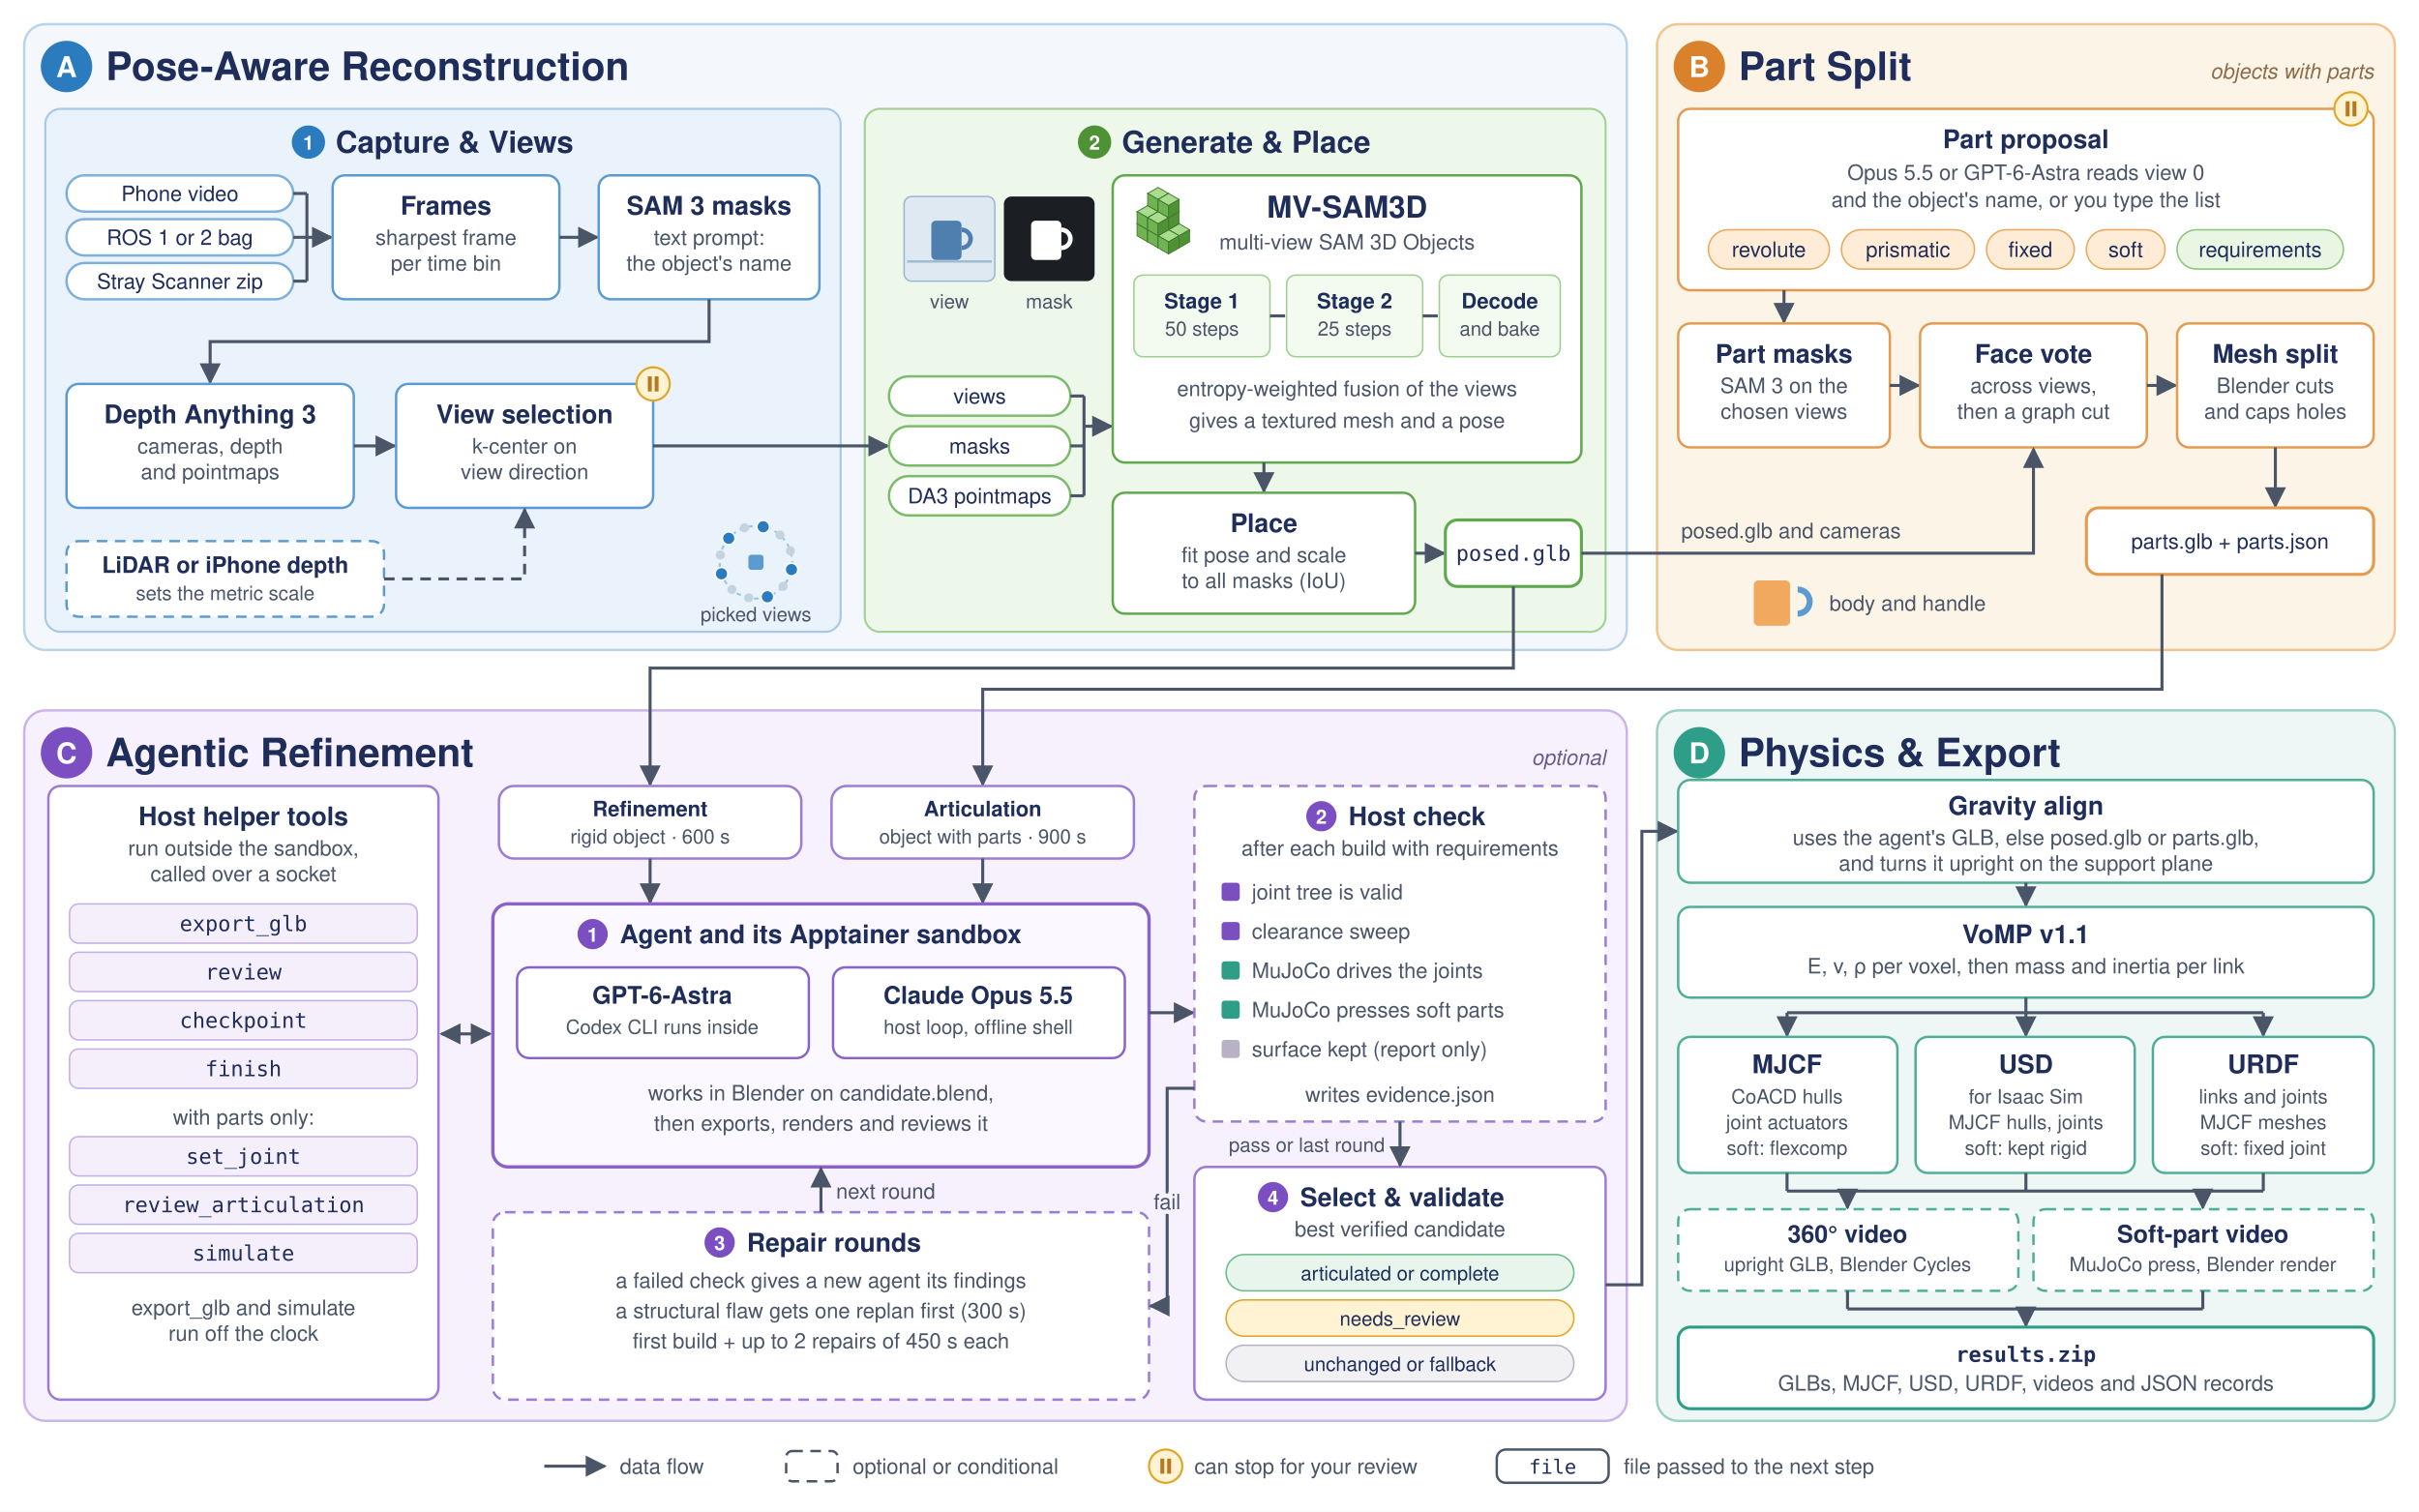
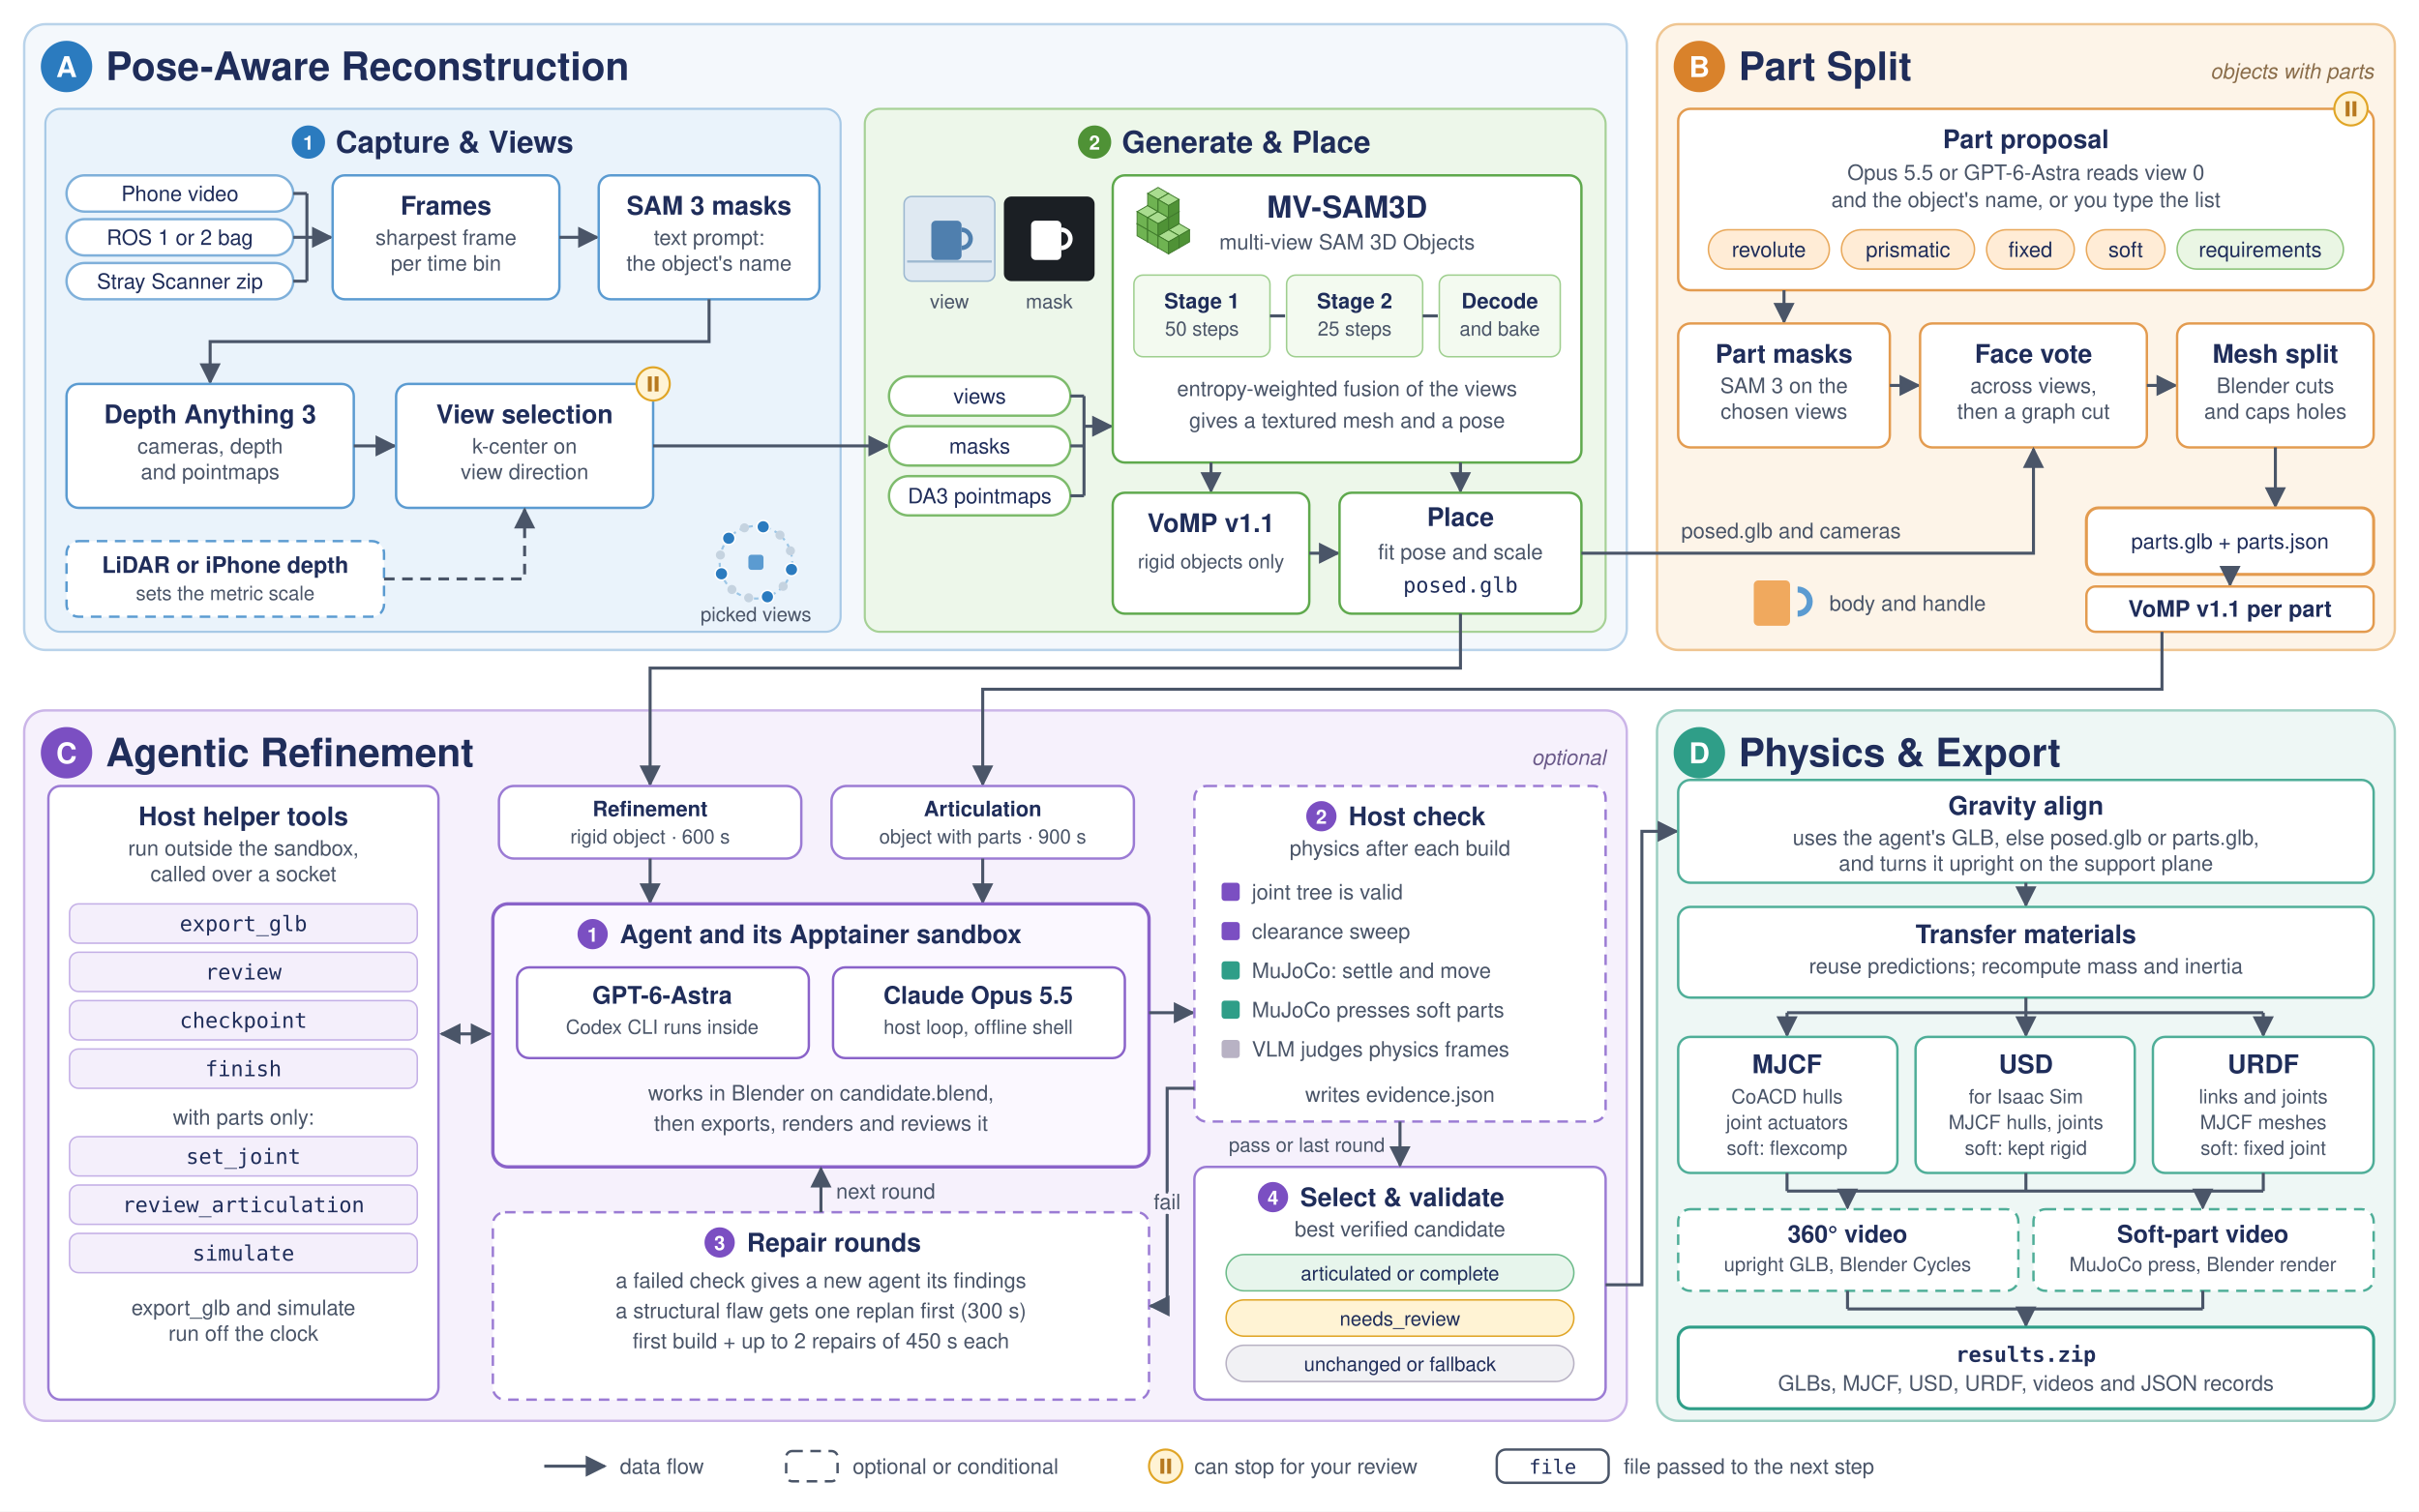
<svg xmlns="http://www.w3.org/2000/svg" xmlns:xlink="http://www.w3.org/1999/xlink" viewBox="0 0 1600 1000" width="1600" height="1000" role="img" aria-labelledby="title desc">
  <defs>
    <style>
      text { font-family: Helvetica, Arial, "Liberation Sans", sans-serif; fill: #1f2d5a; }
      .t1 { font-size: 26px; font-weight: 700; }
      .t2 { font-size: 20px; font-weight: 700; }
      .bt { font-size: 17px; font-weight: 700; }
      .bt16 { font-size: 16px; font-weight: 700; }
      .bt15 { font-size: 15px; font-weight: 700; }
      .bs { font-size: 14px; fill: #4a5568; }
      .sm { font-size: 14px; fill: #4a5568; }
      .xs { font-size: 13px; fill: #4a5568; }
      .tag { font-size: 14px; fill: #6b5a8a; font-style: italic; }
      .ch { font-size: 14px; }
      .mono { font-family: Menlo, Consolas, "DejaVu Sans Mono", monospace; font-size: 14px; }
      .lt { font-size: 14px; fill: #4a5568; }
      .badge { font-size: 19px; font-weight: 700; fill: #ffffff; }
      .num { font-size: 13px; font-weight: 700; fill: #ffffff; }
      .halo { paint-order: stroke; stroke-width: 6px; stroke-linejoin: round; }
      .c { text-anchor: middle; }
      .box { fill: #ffffff; stroke-width: 1.6; }
      .flow { fill: none; stroke: #4a5568; stroke-width: 2; }
      .dash { stroke-dasharray: 7 5; }
    </style>
    <marker id="ah" viewBox="0 0 10 10" refX="9" refY="5" markerWidth="7" markerHeight="7" orient="auto-start-reverse">
      <path d="M0,0 L10,5 L0,10 z" fill="#4a5568" />
    </marker>
    <g id="pause">
      <rect x="0" y="0" width="22" height="22" rx="11" fill="#fff3d4" stroke="#e0a526" stroke-width="1.4" />
      <rect x="7.5" y="6" width="2.6" height="10" fill="#b7791f" />
      <rect x="12" y="6" width="2.6" height="10" fill="#b7791f" />
    </g>
  </defs>
  <rect x="0" y="0" width="1600" height="1000" fill="#ffffff" />
  <rect x="16" y="16" width="1060" height="414" rx="14" fill="#f4f8fc" stroke="#b9d3ea" stroke-width="1.6" />
  <circle cx="44" cy="44" r="17" fill="#2b7bbf" />
  <text class="badge c" x="44" y="51">A</text>
  <text class="t1" x="70" y="53">Pose-Aware Reconstruction</text>
  <rect x="30" y="72" width="526" height="346" rx="10" fill="#eaf3fb" stroke="#a7c9e6" stroke-width="1.4" />
  <circle cx="204" cy="94" r="11" fill="#2b7bbf" />
  <text class="num c" x="204" y="99">1</text>
  <text class="t2" x="222" y="101">Capture &amp; Views</text>
  <rect x="44" y="116" width="150" height="24" rx="12" class="box" stroke="#7fb0da" />
  <text class="ch c" x="119" y="133">Phone video</text>
  <rect x="44" y="145" width="150" height="24" rx="12" class="box" stroke="#7fb0da" />
  <text class="ch c" x="119" y="162">ROS 1 or 2 bag</text>
  <rect x="44" y="174" width="150" height="24" rx="12" class="box" stroke="#7fb0da" />
  <text class="ch c" x="119" y="191">Stray Scanner zip</text>
  <path class="flow" d="M194,128 H203 M194,157 H203 M194,186 H203 M203,128 V186" />
  <path class="flow" d="M203,157 H219" marker-end="url(#ah)" />
  <rect x="220" y="116" width="150" height="82" rx="8" class="box" stroke="#5b9bd1" />
  <text class="bt c" x="295" y="142">Frames</text>
  <text class="bs c" x="295" y="162">sharpest frame</text>
  <text class="bs c" x="295" y="179">per time bin</text>
  <path class="flow" d="M370,157 H395" marker-end="url(#ah)" />
  <rect x="396" y="116" width="146" height="82" rx="8" class="box" stroke="#5b9bd1" />
  <text class="bt c" x="469" y="142">SAM 3 masks</text>
  <text class="bs c" x="469" y="162">text prompt:</text>
  <text class="bs c" x="469" y="179">the object's name</text>
  <path class="flow" d="M469,198 V226 H139 V253" marker-end="url(#ah)" />
  <rect x="44" y="254" width="190" height="82" rx="8" class="box" stroke="#5b9bd1" />
  <text class="bt c" x="139" y="280">Depth Anything 3</text>
  <text class="bs c" x="139" y="300">cameras, depth</text>
  <text class="bs c" x="139" y="317">and pointmaps</text>
  <path class="flow" d="M234,295 H261" marker-end="url(#ah)" />
  <rect x="262" y="254" width="170" height="82" rx="8" class="box" stroke="#5b9bd1" />
  <text class="bt c" x="347" y="280">View selection</text>
  <text class="bs c" x="347" y="300">k-center on</text>
  <text class="bs c" x="347" y="317">view direction</text>
  <use href="#pause" xlink:href="#pause" x="421" y="243" />
  <g aria-hidden="true">
    <circle cx="500" cy="372" r="24" fill="none" stroke="#9cc6e6" stroke-width="1.4" stroke-dasharray="3 3" />
    <rect x="495" y="367" width="10" height="10" rx="2" fill="#5b9bd1" />
    <circle cx="523.5" cy="376.8" r="4.2" fill="#2b7bbf" stroke="#ffffff" stroke-width="1" />
    <circle cx="518.0" cy="387.9" r="3" fill="#c5d3e0" />
    <circle cx="507.6" cy="394.8" r="4.2" fill="#2b7bbf" stroke="#ffffff" stroke-width="1" />
    <circle cx="495.2" cy="395.5" r="3" fill="#c5d3e0" />
    <circle cx="484.1" cy="390.0" r="3" fill="#c5d3e0" />
    <circle cx="477.2" cy="379.6" r="4.2" fill="#2b7bbf" stroke="#ffffff" stroke-width="1" />
    <circle cx="476.5" cy="367.2" r="3" fill="#c5d3e0" />
    <circle cx="482.0" cy="356.1" r="4.2" fill="#2b7bbf" stroke="#ffffff" stroke-width="1" />
    <circle cx="492.4" cy="349.2" r="3" fill="#c5d3e0" />
    <circle cx="504.8" cy="348.5" r="4.2" fill="#2b7bbf" stroke="#ffffff" stroke-width="1" />
    <circle cx="515.9" cy="354.0" r="3" fill="#c5d3e0" />
    <circle cx="522.8" cy="364.4" r="3" fill="#c5d3e0" />
  </g>
  <text class="xs c" x="500" y="411">picked views</text>
  <rect x="44" y="358" width="210" height="50" rx="8" class="box dash" stroke="#5b9bd1" />
  <text class="bt15 c" x="149" y="379">LiDAR or iPhone depth</text>
  <text class="xs c" x="149" y="397">sets the metric scale</text>
  <path class="flow dash" d="M254,383 H347 V337" marker-end="url(#ah)" />
  <rect x="572" y="72" width="490" height="346" rx="10" fill="#edf7ea" stroke="#a6d196" stroke-width="1.4" />
  <circle cx="724" cy="94" r="11" fill="#4f9236" />
  <text class="num c" x="724" y="99">2</text>
  <text class="t2" x="742" y="101">Generate &amp; Place</text>
  <path class="flow" d="M432,295 H587" marker-end="url(#ah)" />
  <g aria-hidden="true">
    <rect x="598" y="130" width="60" height="56" rx="5" fill="#dfe9f2" stroke="#9cb8d0" />
    <line x1="600" y1="173" x2="656" y2="173" stroke="#9cb8d0" stroke-width="1.5" />
    <rect x="616" y="146" width="20" height="26" rx="3" fill="#4f7fae" />
    <path d="M636,152 a6,6 0 0 1 0,12" fill="none" stroke="#4f7fae" stroke-width="3" />
    <rect x="664" y="130" width="60" height="56" rx="5" fill="#1b1f24" />
    <rect x="682" y="146" width="20" height="26" rx="3" fill="#ffffff" />
    <path d="M702,152 a6,6 0 0 1 0,12" fill="none" stroke="#ffffff" stroke-width="3" />
  </g>
  <text class="xs c" x="628" y="204">view</text>
  <text class="xs c" x="694" y="204">mask</text>
  <rect x="588" y="249" width="120" height="26" rx="13" class="box" stroke="#7dbb6c" />
  <text class="ch c" x="648" y="267">views</text>
  <rect x="588" y="282" width="120" height="26" rx="13" class="box" stroke="#7dbb6c" />
  <text class="ch c" x="648" y="300">masks</text>
  <rect x="588" y="315" width="120" height="26" rx="13" class="box" stroke="#7dbb6c" />
  <text class="ch c" x="648" y="333">DA3 pointmaps</text>
  <path class="flow" d="M708,262 H717 M708,295 H717 M708,328 H717 M717,262 V328" />
  <path class="flow" d="M717,282 H735" marker-end="url(#ah)" />
  <rect x="736" y="116" width="310" height="190" rx="8" class="box" stroke="#5fa94d" />
  <g aria-hidden="true" transform="translate(-12,8)">
    <polygon points="778.0,132.0 784.9,136.0 778.0,140.0 771.1,136.0" fill="#a9dc8f" stroke="#3f7a2b" stroke-width="0.6" />
    <polygon points="771.1,136.0 778.0,140.0 778.0,148.0 771.1,144.0" fill="#6fb352" stroke="#3f7a2b" stroke-width="0.6" />
    <polygon points="778.0,140.0 784.9,136.0 784.9,144.0 778.0,148.0" fill="#4f9236" stroke="#3f7a2b" stroke-width="0.6" />
    <polygon points="771.1,136.0 778.0,140.0 771.1,144.0 764.1,140.0" fill="#a9dc8f" stroke="#3f7a2b" stroke-width="0.6" />
    <polygon points="764.1,140.0 771.1,144.0 771.1,152.0 764.1,148.0" fill="#6fb352" stroke="#3f7a2b" stroke-width="0.6" />
    <polygon points="771.1,144.0 778.0,140.0 778.0,148.0 771.1,152.0" fill="#4f9236" stroke="#3f7a2b" stroke-width="0.6" />
    <polygon points="784.9,136.0 791.9,140.0 784.9,144.0 778.0,140.0" fill="#a9dc8f" stroke="#3f7a2b" stroke-width="0.6" />
    <polygon points="778.0,140.0 784.9,144.0 784.9,152.0 778.0,148.0" fill="#6fb352" stroke="#3f7a2b" stroke-width="0.6" />
    <polygon points="784.9,144.0 791.9,140.0 791.9,148.0 784.9,152.0" fill="#4f9236" stroke="#3f7a2b" stroke-width="0.6" />
    <polygon points="778.0,140.0 784.9,144.0 778.0,148.0 771.1,144.0" fill="#a9dc8f" stroke="#3f7a2b" stroke-width="0.6" />
    <polygon points="771.1,144.0 778.0,148.0 778.0,156.0 771.1,152.0" fill="#6fb352" stroke="#3f7a2b" stroke-width="0.6" />
    <polygon points="778.0,148.0 784.9,144.0 784.9,152.0 778.0,156.0" fill="#4f9236" stroke="#3f7a2b" stroke-width="0.6" />
    <polygon points="791.9,140.0 798.8,144.0 791.9,148.0 784.9,144.0" fill="#a9dc8f" stroke="#3f7a2b" stroke-width="0.6" />
    <polygon points="784.9,144.0 791.9,148.0 791.9,156.0 784.9,152.0" fill="#6fb352" stroke="#3f7a2b" stroke-width="0.6" />
    <polygon points="791.9,148.0 798.8,144.0 798.8,152.0 791.9,156.0" fill="#4f9236" stroke="#3f7a2b" stroke-width="0.6" />
    <polygon points="784.9,144.0 791.9,148.0 784.9,152.0 778.0,148.0" fill="#a9dc8f" stroke="#3f7a2b" stroke-width="0.6" />
    <polygon points="778.0,148.0 784.9,152.0 784.9,160.0 778.0,156.0" fill="#6fb352" stroke="#3f7a2b" stroke-width="0.6" />
    <polygon points="784.9,152.0 791.9,148.0 791.9,156.0 784.9,160.0" fill="#4f9236" stroke="#3f7a2b" stroke-width="0.6" />
    <polygon points="778.0,124.0 784.9,128.0 778.0,132.0 771.1,128.0" fill="#a9dc8f" stroke="#3f7a2b" stroke-width="0.6" />
    <polygon points="771.1,128.0 778.0,132.0 778.0,140.0 771.1,136.0" fill="#6fb352" stroke="#3f7a2b" stroke-width="0.6" />
    <polygon points="778.0,132.0 784.9,128.0 784.9,136.0 778.0,140.0" fill="#4f9236" stroke="#3f7a2b" stroke-width="0.6" />
    <polygon points="784.9,128.0 791.9,132.0 784.9,136.0 778.0,132.0" fill="#a9dc8f" stroke="#3f7a2b" stroke-width="0.6" />
    <polygon points="778.0,132.0 784.9,136.0 784.9,144.0 778.0,140.0" fill="#6fb352" stroke="#3f7a2b" stroke-width="0.6" />
    <polygon points="784.9,136.0 791.9,132.0 791.9,140.0 784.9,144.0" fill="#4f9236" stroke="#3f7a2b" stroke-width="0.6" />
    <polygon points="771.1,128.0 778.0,132.0 771.1,136.0 764.1,132.0" fill="#a9dc8f" stroke="#3f7a2b" stroke-width="0.6" />
    <polygon points="764.1,132.0 771.1,136.0 771.1,144.0 764.1,140.0" fill="#6fb352" stroke="#3f7a2b" stroke-width="0.6" />
    <polygon points="771.1,136.0 778.0,132.0 778.0,140.0 771.1,144.0" fill="#4f9236" stroke="#3f7a2b" stroke-width="0.6" />
    <polygon points="778.0,132.0 784.9,136.0 778.0,140.0 771.1,136.0" fill="#a9dc8f" stroke="#3f7a2b" stroke-width="0.6" />
    <polygon points="771.1,136.0 778.0,140.0 778.0,148.0 771.1,144.0" fill="#6fb352" stroke="#3f7a2b" stroke-width="0.6" />
    <polygon points="778.0,140.0 784.9,136.0 784.9,144.0 778.0,148.0" fill="#4f9236" stroke="#3f7a2b" stroke-width="0.6" />
    <polygon points="778.0,116.0 784.9,120.0 778.0,124.0 771.1,120.0" fill="#a9dc8f" stroke="#3f7a2b" stroke-width="0.6" />
    <polygon points="771.1,120.0 778.0,124.0 778.0,132.0 771.1,128.0" fill="#6fb352" stroke="#3f7a2b" stroke-width="0.6" />
    <polygon points="778.0,124.0 784.9,120.0 784.9,128.0 778.0,132.0" fill="#4f9236" stroke="#3f7a2b" stroke-width="0.6" />
    <polygon points="784.9,120.0 791.9,124.0 784.9,128.0 778.0,124.0" fill="#a9dc8f" stroke="#3f7a2b" stroke-width="0.6" />
    <polygon points="778.0,124.0 784.9,128.0 784.9,136.0 778.0,132.0" fill="#6fb352" stroke="#3f7a2b" stroke-width="0.6" />
    <polygon points="784.9,128.0 791.9,124.0 791.9,132.0 784.9,136.0" fill="#4f9236" stroke="#3f7a2b" stroke-width="0.6" />
  </g>
  <text class="t2 c" x="891" y="144">MV-SAM3D</text>
  <text class="bs c" x="891" y="165">multi-view SAM 3D Objects</text>
  <rect x="750" y="182" width="90" height="54" rx="6" fill="#f3faf0" stroke="#9fcf8f" />
  <text class="ch c" x="795" y="204" font-weight="700">Stage 1</text>
  <text class="xs c" x="795" y="222">50 steps</text>
  <rect x="851" y="182" width="90" height="54" rx="6" fill="#f3faf0" stroke="#9fcf8f" />
  <text class="ch c" x="896" y="204" font-weight="700">Stage 2</text>
  <text class="xs c" x="896" y="222">25 steps</text>
  <rect x="952" y="182" width="80" height="54" rx="6" fill="#f3faf0" stroke="#9fcf8f" />
  <text class="ch c" x="992" y="204" font-weight="700">Decode</text>
  <text class="xs c" x="992" y="222">and bake</text>
  <path class="flow" d="M840,209 H850 M941,209 H951" stroke-width="1.6" />
  <text class="bs c" x="891" y="262">entropy-weighted fusion of the views</text>
  <text class="bs c" x="891" y="283">gives a textured mesh and a pose</text>
-   <path class="flow" d="M836,306 V325" marker-end="url(#ah)" />
-   <rect x="736" y="326" width="200" height="80" rx="8" class="box" stroke="#5fa94d" />
-   <text class="bt c" x="836" y="352">Place</text>
-   <text class="bs c" x="836" y="372">fit pose and scale</text>
-   <text class="bs c" x="836" y="389">to all masks (IoU)</text>
-   <path class="flow" d="M936,366 H955" marker-end="url(#ah)" />
-   <rect x="956" y="344" width="90" height="44" rx="8" fill="#ffffff" stroke="#5fa94d" stroke-width="2" />
-   <text class="mono c" x="1001" y="371">posed.glb</text>
+   <path class="flow" d="M801,306 V325" marker-end="url(#ah)" />
+   <rect x="736" y="326" width="130" height="80" rx="8" class="box" stroke="#5fa94d" />
+   <text class="bt c" x="801" y="352">VoMP v1.1</text>
+   <text class="xs c" x="801" y="376">rigid objects only</text>
+   <path class="flow" d="M866,366 H885" marker-end="url(#ah)" />
+   <path class="flow dash" d="M966,306 V325" marker-end="url(#ah)" />
+   <rect x="886" y="326" width="160" height="80" rx="8" class="box" stroke="#5fa94d" />
+   <text class="bt c" x="966" y="348">Place</text>
+   <text class="bs c" x="966" y="370">fit pose and scale</text>
+   <text class="mono c" x="966" y="392">posed.glb</text>
  <rect x="1096" y="16" width="488" height="414" rx="14" fill="#fdf4e8" stroke="#efc591" stroke-width="1.6" />
  <circle cx="1124" cy="44" r="17" fill="#d9822b" />
  <text class="badge c" x="1124" y="51">B</text>
  <text class="t1" x="1150" y="53">Part Split</text>
  <text class="tag" x="1570" y="52" text-anchor="end" style="fill:#8a6d4a">objects with parts</text>
  <rect x="1110" y="72" width="460" height="120" rx="8" class="box" stroke="#e39b4f" />
  <text class="bt c" x="1340" y="98">Part proposal</text>
  <text class="bs c" x="1340" y="119">Opus 5.5 or GPT-6-Astra reads view 0</text>
  <text class="bs c" x="1340" y="137">and the object's name, or you type the list</text>
  <rect x="1130" y="152" width="80" height="26" rx="13" fill="#ffecd6" stroke="#e9a95c" />
  <text class="ch c" x="1170" y="170">revolute</text>
  <rect x="1218" y="152" width="88" height="26" rx="13" fill="#ffecd6" stroke="#e9a95c" />
  <text class="ch c" x="1262" y="170">prismatic</text>
  <rect x="1314" y="152" width="58" height="26" rx="13" fill="#ffecd6" stroke="#e9a95c" />
  <text class="ch c" x="1343" y="170">fixed</text>
  <rect x="1380" y="152" width="52" height="26" rx="13" fill="#ffecd6" stroke="#e9a95c" />
  <text class="ch c" x="1406" y="170">soft</text>
  <rect x="1440" y="152" width="110" height="26" rx="13" fill="#eaf6e4" stroke="#8cc47a" />
  <text class="ch c" x="1495" y="170">requirements</text>
  <use href="#pause" xlink:href="#pause" x="1544" y="61" />
  <path class="flow" d="M1180,192 V213" marker-end="url(#ah)" />
  <rect x="1110" y="214" width="140" height="82" rx="8" class="box" stroke="#e39b4f" />
  <text class="bt c" x="1180" y="240">Part masks</text>
  <text class="bs c" x="1180" y="260">SAM 3 on the</text>
  <text class="bs c" x="1180" y="277">chosen views</text>
  <path class="flow" d="M1250,255 H1269" marker-end="url(#ah)" />
  <rect x="1270" y="214" width="150" height="82" rx="8" class="box" stroke="#e39b4f" />
  <text class="bt c" x="1345" y="240">Face vote</text>
  <text class="bs c" x="1345" y="260">across views,</text>
  <text class="bs c" x="1345" y="277">then a graph cut</text>
  <path class="flow" d="M1420,255 H1439" marker-end="url(#ah)" />
  <rect x="1440" y="214" width="130" height="82" rx="8" class="box" stroke="#e39b4f" />
  <text class="bt c" x="1505" y="240">Mesh split</text>
  <text class="bs c" x="1505" y="260">Blender cuts</text>
  <text class="bs c" x="1505" y="277">and caps holes</text>
  <path class="flow" d="M1505,296 V335" marker-end="url(#ah)" />
  <rect x="1380" y="336" width="190" height="44" rx="8" fill="#ffffff" stroke="#e39b4f" stroke-width="2" />
  <text class="ch c" x="1475" y="363">parts.glb + parts.json</text>
  <path class="flow" d="M1046,366 H1345 V297" marker-end="url(#ah)" />
  <text class="sm" x="1112" y="356">posed.glb and cameras</text>
  <g aria-hidden="true">
    <rect x="1160" y="384" width="24" height="30" rx="3" fill="#f0a95e" />
    <path d="M1189,390 a7,7 0 0 1 0,16" fill="none" stroke="#5b9bd1" stroke-width="4" />
  </g>
  <text class="sm" x="1210" y="404">body and handle</text>
+   <path class="flow" d="M1475,380 V387" marker-end="url(#ah)" />
+   <rect x="1380" y="388" width="190" height="30" rx="6" class="box" stroke="#e39b4f" />
+   <text class="bt15 c" x="1475" y="408">VoMP v1.1 per part</text>
  <rect x="16" y="470" width="1060" height="470" rx="14" fill="#f6f1fc" stroke="#cbb5e8" stroke-width="1.6" />
  <circle cx="44" cy="498" r="17" fill="#7b4fc2" />
  <text class="badge c" x="44" y="505">C</text>
  <text class="t1" x="70" y="507">Agentic Refinement</text>
  <text class="tag" x="1062" y="506" text-anchor="end">optional</text>
-   <path class="flow" d="M1001,388 V442 H430 V519" marker-end="url(#ah)" />
-   <path class="flow" d="M1430,380 V456 H650 V519" marker-end="url(#ah)" />
+   <path class="flow" d="M966,406 V442 H430 V519" marker-end="url(#ah)" />
+   <path class="flow" d="M1430,418 V456 H650 V519" marker-end="url(#ah)" />
  <rect x="330" y="520" width="200" height="48" rx="10" fill="#ffffff" stroke="#9b7bd4" stroke-width="1.6" />
  <text class="ch c" x="430" y="540" font-weight="700">Refinement</text>
  <text class="xs c" x="430" y="558">rigid object · 600 s</text>
  <rect x="550" y="520" width="200" height="48" rx="10" fill="#ffffff" stroke="#9b7bd4" stroke-width="1.6" />
  <text class="ch c" x="650" y="540" font-weight="700">Articulation</text>
  <text class="xs c" x="650" y="558">object with parts · 900 s</text>
  <path class="flow" d="M430,568 V597" marker-end="url(#ah)" />
  <path class="flow" d="M650,568 V597" marker-end="url(#ah)" />
  <rect x="32" y="520" width="258" height="406" rx="8" class="box" stroke="#9b7bd4" />
  <text class="bt c" x="161" y="546">Host helper tools</text>
  <text class="sm c" x="161" y="566">run outside the sandbox,</text>
  <text class="sm c" x="161" y="583">called over a socket</text>
  <rect x="46" y="598" width="230" height="26" rx="6" fill="#f4effb" stroke="#c4b0e6" />
  <text class="mono c" x="161" y="616">export_glb</text>
  <rect x="46" y="630" width="230" height="26" rx="6" fill="#f4effb" stroke="#c4b0e6" />
  <text class="mono c" x="161" y="648">review</text>
  <rect x="46" y="662" width="230" height="26" rx="6" fill="#f4effb" stroke="#c4b0e6" />
  <text class="mono c" x="161" y="680">checkpoint</text>
  <rect x="46" y="694" width="230" height="26" rx="6" fill="#f4effb" stroke="#c4b0e6" />
  <text class="mono c" x="161" y="712">finish</text>
  <text class="sm c" x="161" y="744">with parts only:</text>
  <rect x="46" y="752" width="230" height="26" rx="6" fill="#f4effb" stroke="#c4b0e6" />
  <text class="mono c" x="161" y="770">set_joint</text>
  <rect x="46" y="784" width="230" height="26" rx="6" fill="#f4effb" stroke="#c4b0e6" />
  <text class="mono c" x="161" y="802">review_articulation</text>
  <rect x="46" y="816" width="230" height="26" rx="6" fill="#f4effb" stroke="#c4b0e6" />
  <text class="mono c" x="161" y="834">simulate</text>
  <text class="sm c" x="161" y="870">export_glb and simulate</text>
  <text class="sm c" x="161" y="887">run off the clock</text>
  <path class="flow" d="M292,684 H324" marker-start="url(#ah)" marker-end="url(#ah)" />
  <rect x="326" y="598" width="434" height="174" rx="10" fill="#fbf8ff" stroke="#8a63c9" stroke-width="2.2" />
  <circle cx="392" cy="618" r="10" fill="#7b4fc2" />
  <text class="num c" x="392" y="623">1</text>
  <text class="bt" x="410" y="624">Agent and its Apptainer sandbox</text>
  <rect x="342" y="640" width="193" height="60" rx="8" class="box" stroke="#8a63c9" />
  <text class="bt16 c" x="438" y="664">GPT-6-Astra</text>
  <text class="xs c" x="438" y="684">Codex CLI runs inside</text>
  <rect x="551" y="640" width="193" height="60" rx="8" class="box" stroke="#8a63c9" />
  <text class="bt16 c" x="647" y="664">Claude Opus 5.5</text>
  <text class="xs c" x="647" y="684">host loop, offline shell</text>
  <text class="bs c" x="543" y="728">works in Blender on candidate.blend,</text>
  <text class="bs c" x="543" y="748">then exports, renders and reviews it</text>
  <path class="flow" d="M760,670 H789" marker-end="url(#ah)" />
  <rect x="790" y="520" width="272" height="222" rx="8" class="box dash" stroke="#9b7bd4" />
  <circle cx="874" cy="540" r="10" fill="#7b4fc2" />
  <text class="num c" x="874" y="545">2</text>
  <text class="bt" x="892" y="546">Host check</text>
-   <text class="sm c" x="926" y="566">after each build with requirements</text>
+   <text class="sm c" x="926" y="566">physics after each build</text>
  <rect x="808" y="584" width="12" height="12" rx="2" fill="#7b4fc2" />
  <text class="lt" x="828" y="595">joint tree is valid</text>
  <rect x="808" y="610" width="12" height="12" rx="2" fill="#7b4fc2" />
  <text class="lt" x="828" y="621">clearance sweep</text>
  <rect x="808" y="636" width="12" height="12" rx="2" fill="#2f9e88" />
-   <text class="lt" x="828" y="647">MuJoCo drives the joints</text>
+   <text class="lt" x="828" y="647">MuJoCo: settle and move</text>
  <rect x="808" y="662" width="12" height="12" rx="2" fill="#2f9e88" />
  <text class="lt" x="828" y="673">MuJoCo presses soft parts</text>
  <rect x="808" y="688" width="12" height="12" rx="2" fill="#b8b2c4" />
-   <text class="lt" x="828" y="699">surface kept (report only)</text>
+   <text class="lt" x="828" y="699">VLM judges physics frames</text>
  <text class="sm c" x="926" y="729">writes evidence.json</text>
  <rect x="326" y="802" width="434" height="124" rx="8" class="box dash" stroke="#9b7bd4" />
  <circle cx="476" cy="822" r="10" fill="#7b4fc2" />
  <text class="num c" x="476" y="827">3</text>
  <text class="bt" x="494" y="828">Repair rounds</text>
  <text class="bs c" x="543" y="852">a failed check gives a new agent its findings</text>
  <text class="bs c" x="543" y="872">a structural flaw gets one replan first (300 s)</text>
  <text class="bs c" x="543" y="892">first build + up to 2 repairs of 450 s each</text>
  <path class="flow" d="M790,720 H772 V864 H761" marker-end="url(#ah)" />
  <text class="sm c halo" x="772" y="800" stroke="#f6f1fc">fail</text>
  <path class="flow" d="M543,802 V773" marker-end="url(#ah)" />
  <text class="sm halo" x="553" y="793" stroke="#f6f1fc">next round</text>
  <rect x="790" y="772" width="272" height="154" rx="8" class="box" stroke="#9b7bd4" />
  <circle cx="842" cy="792" r="10" fill="#7b4fc2" />
  <text class="num c" x="842" y="797">4</text>
  <text class="bt" x="860" y="798">Select &amp; validate</text>
  <text class="sm c" x="926" y="818">best verified candidate</text>
  <rect x="811" y="830" width="230" height="24" rx="12" fill="#e7f5ec" stroke="#6dbb8a" />
  <text class="xs c" x="926" y="847" style="fill:#1f2d5a">articulated or complete</text>
  <rect x="811" y="860" width="230" height="24" rx="12" fill="#fff3d4" stroke="#e0a526" />
  <text class="xs c" x="926" y="877" style="fill:#1f2d5a">needs_review</text>
  <rect x="811" y="890" width="230" height="24" rx="12" fill="#f1f1f4" stroke="#b8b2c4" />
  <text class="xs c" x="926" y="907" style="fill:#1f2d5a">unchanged or fallback</text>
  <path class="flow" d="M926,742 V771" marker-end="url(#ah)" />
  <text class="xs halo" x="916" y="762" stroke="#f6f1fc" text-anchor="end">pass or last round</text>
  <rect x="1096" y="470" width="488" height="470" rx="14" fill="#eef7f5" stroke="#9ccfc2" stroke-width="1.6" />
  <circle cx="1124" cy="498" r="17" fill="#2f9e88" />
  <text class="badge c" x="1124" y="505">D</text>
  <text class="t1" x="1150" y="507">Physics &amp; Export</text>
  <path class="flow" d="M1062,850 H1086 V550 H1109" marker-end="url(#ah)" />
  <rect x="1110" y="516" width="460" height="68" rx="8" class="box" stroke="#4fae98" />
  <text class="bt c" x="1340" y="539">Gravity align</text>
  <text class="sm c" x="1340" y="559">uses the agent's GLB, else posed.glb or parts.glb,</text>
  <text class="sm c" x="1340" y="576">and turns it upright on the support plane</text>
  <path class="flow" d="M1340,584 V599" marker-end="url(#ah)" />
  <rect x="1110" y="600" width="460" height="60" rx="8" class="box" stroke="#4fae98" />
-   <text class="bt c" x="1340" y="624">VoMP v1.1</text>
-   <text class="sm c" x="1340" y="644">E, ν, ρ per voxel, then mass and inertia per link</text>
+   <text class="bt c" x="1340" y="624">Transfer materials</text>
+   <text class="sm c" x="1340" y="644">reuse predictions; recompute mass and inertia</text>
  <path class="flow" d="M1340,660 V670 M1182,670 H1497" />
  <path class="flow" d="M1182,670 V685" marker-end="url(#ah)" />
  <path class="flow" d="M1340,670 V685" marker-end="url(#ah)" />
  <path class="flow" d="M1497,670 V685" marker-end="url(#ah)" />
  <rect x="1110" y="686" width="145" height="90" rx="8" class="box" stroke="#4fae98" />
  <text class="bt c" x="1182" y="710">MJCF</text>
  <text class="xs c" x="1182" y="730">CoACD hulls</text>
  <text class="xs c" x="1182" y="747">joint actuators</text>
  <text class="xs c" x="1182" y="764">soft: flexcomp</text>
  <rect x="1267" y="686" width="145" height="90" rx="8" class="box" stroke="#4fae98" />
  <text class="bt c" x="1340" y="710">USD</text>
  <text class="xs c" x="1340" y="730">for Isaac Sim</text>
  <text class="xs c" x="1340" y="747">MJCF hulls, joints</text>
  <text class="xs c" x="1340" y="764">soft: kept rigid</text>
  <rect x="1424" y="686" width="146" height="90" rx="8" class="box" stroke="#4fae98" />
  <text class="bt c" x="1497" y="710">URDF</text>
  <text class="xs c" x="1497" y="730">links and joints</text>
  <text class="xs c" x="1497" y="747">MJCF meshes</text>
  <text class="xs c" x="1497" y="764">soft: fixed joint</text>
  <path class="flow" d="M1182,776 V788 M1340,776 V788 M1497,776 V788 M1182,788 H1497" />
  <path class="flow" d="M1222,788 V799" marker-end="url(#ah)" />
  <path class="flow" d="M1457,788 V799" marker-end="url(#ah)" />
  <rect x="1110" y="800" width="225" height="54" rx="8" class="box dash" stroke="#4fae98" />
  <text class="bt16 c" x="1222" y="822">360° video</text>
  <text class="xs c" x="1222" y="841">upright GLB, Blender Cycles</text>
  <rect x="1345" y="800" width="225" height="54" rx="8" class="box dash" stroke="#4fae98" />
  <text class="bt16 c" x="1457" y="822">Soft-part video</text>
  <text class="xs c" x="1457" y="841">MuJoCo press, Blender render</text>
  <path class="flow" d="M1222,854 V866 M1457,854 V866 M1222,866 H1457" />
  <path class="flow" d="M1340,866 V877" marker-end="url(#ah)" />
  <rect x="1110" y="878" width="460" height="54" rx="8" fill="#ffffff" stroke="#2f9e88" stroke-width="2" />
  <text class="mono c" x="1340" y="901" font-weight="700">results.zip</text>
  <text class="sm c" x="1340" y="920">GLBs, MJCF, USD, URDF, videos and JSON records</text>
  <path class="flow" d="M360,970 H400" marker-end="url(#ah)" />
  <text class="lt" x="410" y="975">data flow</text>
  <rect x="520" y="960" width="34" height="20" rx="4" fill="#ffffff" stroke="#4a5568" stroke-width="1.6" class="dash" />
  <text class="lt" x="564" y="975">optional or conditional</text>
  <use href="#pause" xlink:href="#pause" x="760" y="959" />
  <text class="lt" x="790" y="975">can stop for your review</text>
  <rect x="990" y="959" width="74" height="22" rx="6" fill="#ffffff" stroke="#4a5568" stroke-width="1.6" />
  <text class="mono c" x="1027" y="975" style="font-size:13px">file</text>
  <text class="lt" x="1074" y="975">file passed to the next step</text>
</svg>
